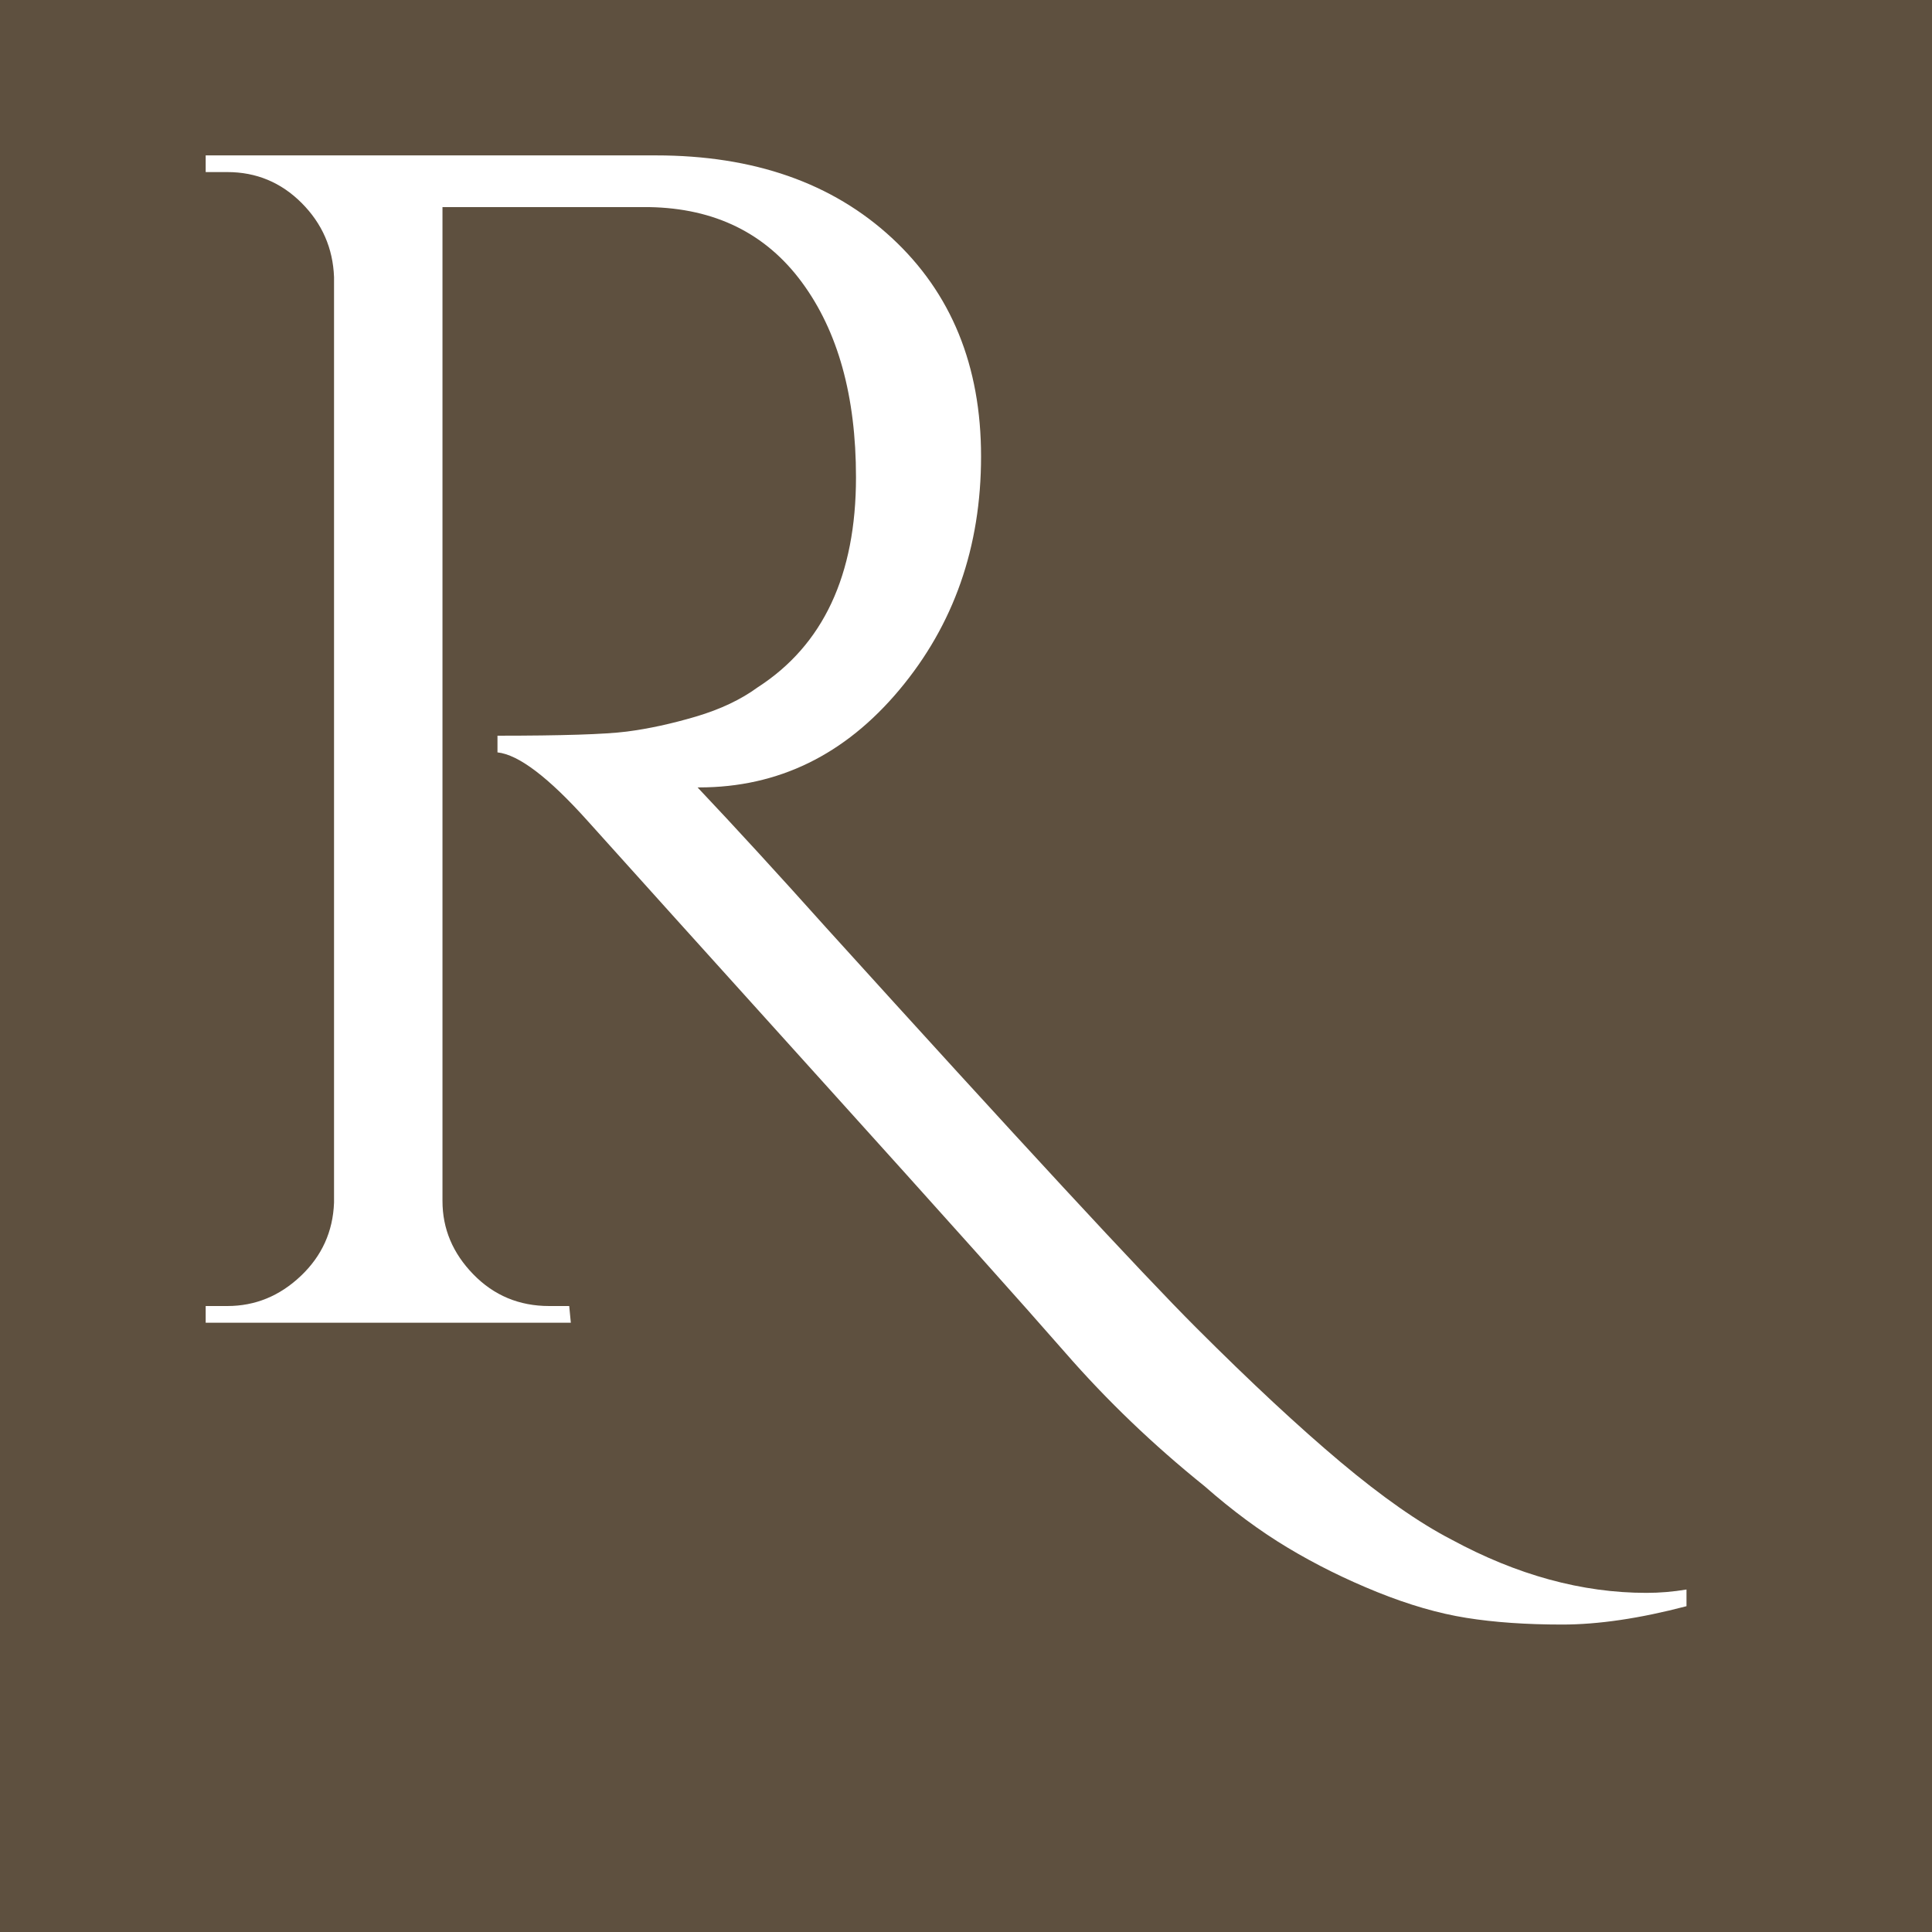
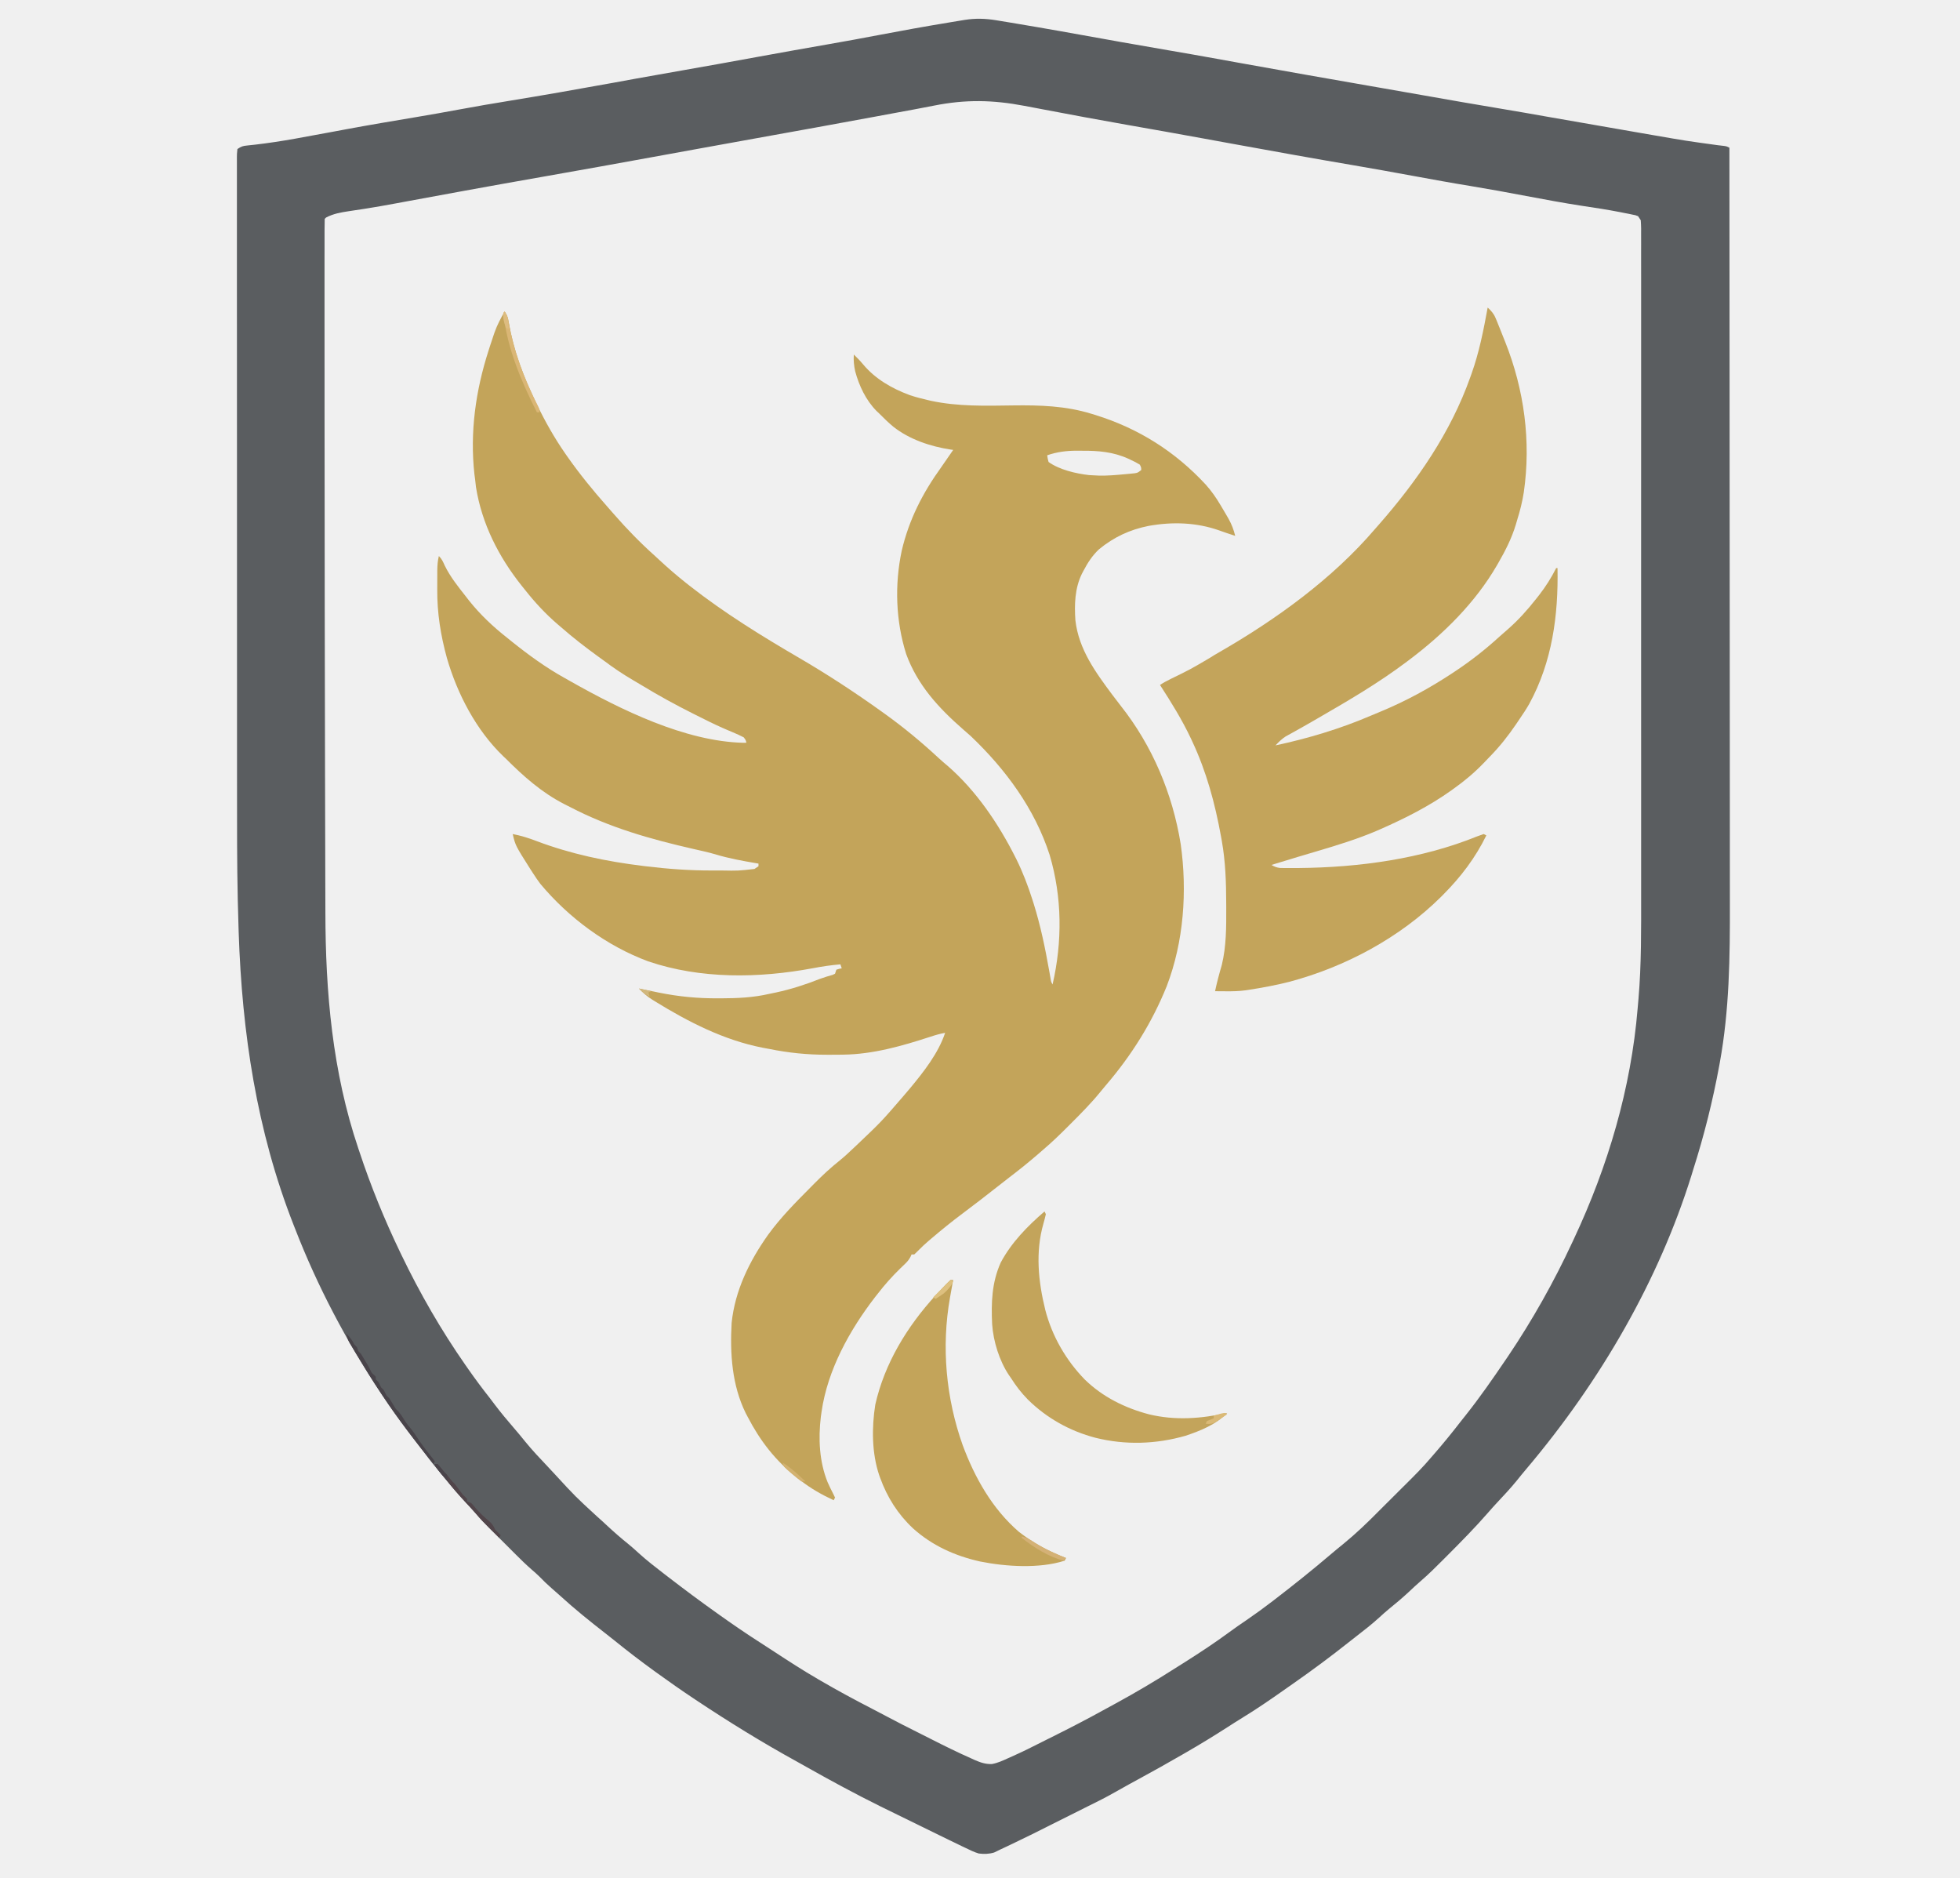
- <svg xmlns="http://www.w3.org/2000/svg" width="32" height="32" viewBox="0 0 375 375">
-   <rect width="375" height="375" fill="#5e503f" />
-   <g fill="#ffffff" transform="translate(-19.5021, 296.7373) scale(0.8) translate(50, -50)">
-     <path d="M 383.562 68.781 C 372.227 71.75 362.176 73.234 353.406 73.234 C 344.645 73.234 336.891 72.691 330.141 71.609 C 323.398 70.535 316.188 68.445 308.5 65.344 C 300.812 62.238 293.594 58.66 286.844 54.609 C 280.102 50.566 273.363 45.582 266.625 39.656 C 254.219 29.676 242.957 18.883 232.844 7.281 C 222.727 -4.312 203.238 -26.086 174.375 -58.047 C 145.52 -90.016 126.367 -111.258 116.922 -121.781 C 107.484 -132.301 100.203 -137.832 95.078 -138.375 L 95.078 -142.422 C 110.723 -142.422 121.176 -142.754 126.438 -143.422 C 131.695 -144.098 137.289 -145.312 143.219 -147.062 C 149.156 -148.82 154.148 -151.188 158.203 -154.156 C 174.109 -164.406 182.062 -181.395 182.062 -205.125 C 182.062 -224.82 177.676 -240.602 168.906 -252.469 C 160.145 -264.332 147.805 -270.398 131.891 -270.672 L 81.734 -270.672 L 81.734 -29.531 C 81.734 -22.789 84.227 -16.859 89.219 -11.734 C 94.207 -6.609 100.344 -4.047 107.625 -4.047 L 112.484 -4.047 L 112.875 0 L 24.281 0 L 24.281 -4.047 L 29.531 -4.047 C 36.281 -4.047 42.219 -6.473 47.344 -11.328 C 52.469 -16.18 55.16 -22.113 55.422 -29.125 L 55.422 -253.688 C 55.16 -260.695 52.535 -266.695 47.547 -271.688 C 42.555 -276.676 36.551 -279.172 29.531 -279.172 L 24.281 -279.172 L 24.281 -283.219 L 133.516 -283.219 C 157.254 -283.219 176.336 -276.539 190.766 -263.188 C 205.191 -249.832 212.406 -232.164 212.406 -210.188 C 212.406 -188.207 205.797 -169.328 192.578 -153.547 C 179.367 -137.766 163.188 -129.875 144.031 -129.875 C 144.031 -129.875 143.895 -129.875 143.625 -129.875 C 152.801 -120.164 163.188 -108.836 174.781 -95.891 C 221.445 -44.367 251.383 -12.004 264.594 1.203 C 277.812 14.422 289.477 25.281 299.594 33.781 C 309.719 42.281 318.688 48.551 326.5 52.594 C 342.414 61.227 358.195 65.547 373.844 65.547 C 377.082 65.547 380.32 65.273 383.562 64.734 Z M 383.562 68.781 " />
-   </g>
+ <svg xmlns="http://www.w3.org/2000/svg" version="1.1" width="496" height="475">
+   <svg width="496" zoomAndPan="magnify" viewBox="0 0 372 356.25" height="475" preserveAspectRatio="xMidYMid meet" version="1.2">
+     <g id="SvgjsG1005">
+       <path style=" stroke:none;fill-rule:nonzero;fill:#5a5d60;fill-opacity:1;" d="M 188.996 3.832 L 189.57 3.926 C 190.211 4.031 190.852 4.137 191.492 4.242 L 192.895 4.477 C 198.523 5.41 204.137 6.426 209.75 7.434 L 212.039 7.844 L 212.609 7.949 C 215.676 8.496 218.742 9.031 221.809 9.551 C 224.867 10.074 227.926 10.609 230.98 11.164 C 232.332 11.41 233.684 11.652 235.039 11.898 L 235.867 12.047 C 243.781 13.477 251.699 14.867 259.621 16.246 L 261.68 16.605 L 262.195 16.695 C 264.723 17.137 267.25 17.578 269.777 18.023 C 277.379 19.363 277.379 19.363 284.988 20.648 C 287.855 21.121 290.719 21.629 293.582 22.133 C 299.531 23.18 305.48 24.219 311.438 25.242 C 312.281 25.387 313.125 25.531 313.969 25.68 C 320 26.727 320 26.727 326.062 27.559 L 326.715 27.633 L 327.273 27.699 C 327.723 27.773 327.723 27.773 328.234 28.027 C 328.246 42.836 328.258 57.641 328.266 72.449 L 328.266 73.117 C 328.273 80.469 328.273 87.82 328.277 95.172 C 328.281 102.707 328.285 110.242 328.293 117.777 C 328.301 126.629 328.305 135.48 328.309 144.328 L 328.309 144.984 C 328.309 148.445 328.312 151.906 328.316 155.367 C 328.32 158.855 328.32 162.348 328.32 165.836 C 328.32 167.723 328.32 169.609 328.324 171.496 C 328.348 181.613 328.234 191.648 326.414 201.633 L 326.305 202.234 C 325.07 208.926 323.422 215.512 321.352 221.992 C 321.234 222.371 321.117 222.75 321.004 223.133 C 314.863 242.773 303.961 261.887 289.648 278.809 C 289.039 279.523 288.453 280.25 287.867 280.98 C 286.688 282.43 285.414 283.785 284.137 285.148 C 283.578 285.746 283.031 286.352 282.5 286.969 C 279.953 289.898 277.227 292.652 274.484 295.398 L 274.031 295.852 C 272.57 297.32 271.113 298.777 269.539 300.121 C 268.836 300.723 268.168 301.359 267.492 301.992 C 266.25 303.148 264.973 304.238 263.648 305.301 C 262.996 305.836 262.379 306.391 261.758 306.961 C 260.344 308.25 258.84 309.418 257.328 310.586 C 256.879 310.934 256.434 311.285 255.988 311.637 C 252.574 314.344 249.082 316.941 245.508 319.434 C 244.82 319.91 244.137 320.395 243.453 320.875 C 241.008 322.594 238.555 324.281 236.004 325.84 C 234.957 326.48 233.922 327.145 232.887 327.809 C 230.297 329.473 227.68 331.074 225.008 332.609 L 224.391 332.965 C 221.637 334.559 218.859 336.113 216.059 337.633 C 214.859 338.281 213.66 338.941 212.473 339.617 C 211.047 340.43 209.609 341.215 208.137 341.941 L 206.484 342.766 C 205.441 343.285 204.398 343.809 203.359 344.332 C 195.02 348.516 195.02 348.516 191.668 350.117 L 190.977 350.445 C 190.586 350.633 190.191 350.816 189.797 350.996 C 189.422 351.172 189.051 351.352 188.684 351.539 C 187.691 351.832 186.781 351.859 185.758 351.727 C 184.895 351.465 184.109 351.086 183.305 350.691 L 182.547 350.332 C 181.77 349.961 180.996 349.586 180.223 349.207 C 179.566 348.887 178.906 348.566 178.25 348.246 C 174.715 346.527 171.184 344.801 167.66 343.059 L 167.066 342.766 C 164.695 341.594 162.344 340.379 160.012 339.125 L 159.547 338.875 C 157.453 337.75 155.371 336.609 153.305 335.438 C 152.641 335.059 151.973 334.684 151.301 334.316 C 144.715 330.695 138.328 326.754 132.07 322.59 L 131.594 322.273 C 129.309 320.75 127.066 319.18 124.84 317.57 C 124.617 317.41 124.395 317.25 124.168 317.086 C 121.598 315.223 119.086 313.305 116.621 311.305 C 116.039 310.836 115.449 310.375 114.859 309.914 C 111.922 307.625 109.012 305.293 106.266 302.773 C 105.738 302.293 105.199 301.82 104.656 301.355 C 103.859 300.664 103.117 299.934 102.379 299.18 C 101.918 298.727 101.441 298.305 100.949 297.883 C 99.883 296.957 98.883 295.984 97.887 294.984 L 97.34 294.441 C 96.965 294.062 96.59 293.688 96.211 293.309 C 95.641 292.738 95.07 292.168 94.496 291.598 L 93.395 290.492 L 92.883 289.984 C 91.906 289 90.965 287.984 90.062 286.934 C 89.449 286.227 88.809 285.547 88.168 284.867 C 87.023 283.637 85.926 282.363 84.875 281.055 C 84.289 280.328 83.688 279.621 83.086 278.91 C 81.836 277.41 80.668 275.859 79.508 274.293 C 78.832 273.387 78.145 272.492 77.453 271.598 C 75.754 269.395 74.129 267.133 72.59 264.812 L 72.258 264.312 C 65.754 254.539 60.273 244.148 56.023 233.207 L 55.711 232.418 C 48.707 214.551 45.941 196.004 45.301 176.945 L 45.27 175.941 C 45.035 168.988 44.988 162.039 44.992 155.082 C 44.992 153.547 44.992 152.012 44.988 150.48 C 44.984 146.977 44.984 143.477 44.984 139.973 C 44.988 136.293 44.984 132.609 44.984 128.93 C 44.98 123.473 44.98 118.016 44.98 112.559 L 44.98 106.973 C 44.984 100.477 44.98 93.98 44.977 87.484 C 44.969 79.371 44.965 71.258 44.969 63.152 L 44.969 62.57 C 44.969 59.672 44.969 56.773 44.965 53.879 C 44.961 50.594 44.961 47.312 44.965 44.027 C 44.969 42.352 44.969 40.68 44.965 39.004 C 44.961 37.473 44.961 35.945 44.965 34.414 C 44.965 33.859 44.965 33.301 44.965 32.746 C 44.961 31.996 44.965 31.246 44.965 30.496 L 44.961 29.832 C 44.965 29.23 44.965 29.23 45.062 28.281 C 45.82 27.777 46.07 27.695 46.934 27.609 L 47.629 27.535 L 48.391 27.453 C 50.961 27.156 53.508 26.762 56.055 26.309 L 56.605 26.207 C 58.688 25.832 60.766 25.453 62.844 25.062 L 65.148 24.633 L 65.738 24.523 C 70.113 23.711 74.5 22.973 78.887 22.238 C 81.672 21.77 84.449 21.285 87.223 20.766 C 90.371 20.176 93.531 19.645 96.691 19.129 C 102.965 18.105 109.223 17.008 115.473 15.871 L 116.074 15.766 C 117.625 15.48 119.18 15.199 120.734 14.914 C 123.66 14.383 126.59 13.863 129.523 13.355 C 134.371 12.516 139.211 11.629 144.051 10.746 C 148.473 9.941 152.895 9.145 157.324 8.379 C 160.5 7.832 163.664 7.242 166.828 6.641 C 171.172 5.812 175.516 5.027 179.879 4.309 L 180.578 4.191 C 181.234 4.082 181.891 3.973 182.547 3.867 C 182.734 3.836 182.922 3.805 183.117 3.773 C 185.121 3.457 186.992 3.504 188.996 3.832 M 177.309 20.035 C 174.82 20.531 172.324 20.984 169.832 21.441 C 168.625 21.664 167.418 21.887 166.211 22.113 C 158.613 23.523 151.004 24.895 143.398 26.262 C 139.699 26.926 136.004 27.594 132.312 28.266 C 129.844 28.715 127.379 29.164 124.914 29.613 C 117.602 30.945 110.289 32.27 102.965 33.551 C 98.086 34.406 93.203 35.281 88.328 36.168 L 87.41 36.336 C 83.812 36.988 80.215 37.648 76.621 38.32 L 75.449 38.539 C 73.398 38.922 71.348 39.285 69.285 39.609 L 68.727 39.695 C 67.867 39.828 67.004 39.961 66.141 40.086 C 64.609 40.32 63.262 40.559 61.883 41.281 L 61.629 41.535 C 61.605 42.312 61.594 43.086 61.598 43.859 L 61.598 44.613 C 61.594 45.457 61.598 46.297 61.598 47.141 L 61.594 48.957 C 61.594 50.453 61.594 51.949 61.594 53.445 C 61.594 54.688 61.594 55.93 61.594 57.172 L 61.594 58.809 C 61.594 63.125 61.594 67.441 61.598 71.758 L 61.598 77.27 C 61.602 90.09 61.613 102.906 61.633 115.723 C 61.645 126.035 61.66 136.344 61.691 146.656 L 61.691 147.242 L 61.695 147.828 L 61.695 148.41 L 61.699 149.574 C 61.707 152.457 61.711 155.336 61.719 158.215 C 61.723 161.496 61.73 164.773 61.742 168.055 C 61.75 169.719 61.754 171.387 61.758 173.055 C 61.773 188.316 63.09 203.363 68 217.914 L 68.246 218.645 C 70.391 225.113 72.953 231.398 75.902 237.539 L 76.184 238.125 C 79.672 245.383 83.734 252.438 88.344 259.043 C 88.523 259.301 88.703 259.559 88.887 259.82 C 90.199 261.695 91.562 263.527 92.98 265.32 C 93.289 265.73 93.598 266.137 93.906 266.547 C 95.043 268.043 96.234 269.484 97.469 270.906 C 98.23 271.785 98.977 272.68 99.703 273.59 C 101.051 275.246 102.516 276.785 103.984 278.336 C 104.438 278.816 104.891 279.301 105.336 279.789 C 109.18 283.965 109.18 283.965 113.352 287.805 C 113.934 288.309 114.496 288.828 115.059 289.355 C 116.441 290.648 117.855 291.883 119.332 293.066 C 119.984 293.602 120.605 294.156 121.223 294.727 C 122.785 296.145 124.445 297.426 126.113 298.711 L 126.723 299.18 C 129.793 301.543 132.895 303.859 136.055 306.102 L 136.68 306.547 C 139.191 308.332 141.727 310.07 144.324 311.73 C 145.195 312.285 146.062 312.848 146.926 313.418 C 149.641 315.199 152.359 316.961 155.172 318.59 L 155.758 318.934 C 159.016 320.836 162.328 322.617 165.684 324.344 C 166.562 324.801 167.438 325.262 168.309 325.723 C 170.254 326.754 172.211 327.762 174.184 328.738 C 175.035 329.16 175.883 329.59 176.73 330.023 C 179.246 331.301 181.773 332.551 184.355 333.691 L 185.004 333.988 C 186.094 334.457 187.074 334.809 188.289 334.746 C 189.379 334.547 190.359 334.086 191.363 333.629 L 192.074 333.312 C 194 332.453 195.887 331.527 197.762 330.562 C 198.406 330.234 199.059 329.91 199.707 329.59 C 203.113 327.902 206.492 326.145 209.82 324.305 C 210.469 323.949 211.121 323.598 211.773 323.242 C 215.555 321.18 219.262 318.988 222.895 316.668 C 223.59 316.227 224.285 315.789 224.984 315.352 C 227.848 313.539 230.652 311.688 233.383 309.676 C 234.43 308.906 235.496 308.172 236.574 307.441 C 238.273 306.277 239.941 305.066 241.574 303.809 L 242.086 303.414 C 245.582 300.723 249.027 297.973 252.387 295.113 C 253.25 294.379 254.121 293.656 255.004 292.945 C 257.379 291.004 259.562 288.91 261.711 286.73 C 262.516 285.926 263.324 285.117 264.133 284.316 C 264.73 283.723 265.328 283.125 265.922 282.531 C 266.234 282.219 266.547 281.91 266.863 281.598 C 268.516 279.957 270.152 278.32 271.652 276.535 C 271.898 276.25 272.148 275.965 272.395 275.68 C 274.043 273.777 275.625 271.836 277.164 269.844 C 277.516 269.395 277.867 268.953 278.223 268.508 C 280.867 265.18 283.281 261.699 285.668 258.184 L 286.211 257.391 C 290.848 250.504 294.914 243.281 298.414 235.754 L 298.746 235.043 C 305.191 221.297 309.559 206.547 310.816 191.395 C 310.871 190.785 310.922 190.172 310.977 189.559 C 311.543 182.941 311.484 176.32 311.48 169.684 C 311.477 168.141 311.48 166.602 311.48 165.059 C 311.484 161.719 311.484 158.379 311.48 155.039 C 311.48 152.121 311.48 149.203 311.48 146.285 L 311.48 143.328 C 311.48 135.949 311.48 128.57 311.477 121.191 C 311.477 114.637 311.477 108.082 311.477 101.527 C 311.48 93.363 311.48 85.199 311.48 77.035 L 311.48 76.449 C 311.48 73.527 311.48 70.609 311.48 67.688 C 311.484 64.371 311.48 61.055 311.48 57.738 C 311.477 56.047 311.477 54.355 311.48 52.664 C 311.48 51.117 311.48 49.57 311.477 48.023 C 311.477 47.461 311.477 46.898 311.48 46.336 C 311.48 45.578 311.48 44.82 311.477 44.059 L 311.48 43.391 C 311.477 42.855 311.445 42.324 311.41 41.793 L 310.902 41.027 C 310.398 40.824 310.398 40.824 309.801 40.719 L 309.098 40.57 L 308.32 40.422 L 307.492 40.254 C 305.066 39.781 302.629 39.41 300.188 39.047 C 296.684 38.512 293.199 37.855 289.715 37.203 C 284.395 36.203 284.395 36.203 279.059 35.293 C 275.461 34.711 271.875 34.051 268.289 33.395 C 264.449 32.691 260.605 31.992 256.758 31.34 C 249.094 30.043 241.449 28.656 233.805 27.266 L 233.27 27.168 C 231.66 26.875 230.047 26.578 228.434 26.285 C 223.59 25.402 218.738 24.535 213.887 23.688 C 208.523 22.75 203.172 21.746 197.824 20.73 L 196.285 20.438 C 195.656 20.32 195.031 20.203 194.402 20.082 C 188.441 18.953 183.27 18.848 177.309 20.035 " />
+       <path style=" stroke:none;fill-rule:nonzero;fill:#c3a45a;fill-opacity:1;" d="M 95.785 59.121 C 96.297 59.891 96.402 60.27 96.551 61.16 C 97.504 66.566 99.258 71.258 101.629 76.184 L 101.887 76.715 C 103.457 79.977 105.23 83.117 107.301 86.094 L 107.648 86.594 C 109.992 89.934 112.566 93.094 115.27 96.145 C 115.695 96.625 116.117 97.109 116.539 97.594 C 118.988 100.395 121.551 103.035 124.328 105.512 C 124.586 105.75 124.844 105.984 125.102 106.227 C 126.746 107.754 128.43 109.215 130.191 110.609 C 130.434 110.801 130.676 110.992 130.926 111.191 C 137.457 116.309 144.551 120.691 151.715 124.867 C 157.113 128.016 162.328 131.438 167.406 135.078 L 168.016 135.516 C 171.609 138.102 174.949 140.875 178.195 143.887 C 178.75 144.391 179.316 144.887 179.895 145.367 C 185.277 150.047 189.508 156.32 192.703 162.652 L 192.938 163.117 C 194.148 165.582 195.121 168.129 195.953 170.746 L 196.219 171.582 C 197.496 175.695 198.359 179.852 199.109 184.09 L 199.262 184.941 L 199.395 185.703 C 199.492 186.309 199.492 186.309 199.773 186.816 C 201.645 178.707 201.598 170.25 199.223 162.246 C 196.383 153.461 190.863 145.98 184.227 139.664 C 183.75 139.238 183.27 138.812 182.781 138.398 C 178.152 134.355 174.129 129.992 171.992 124.117 C 170.004 117.836 169.773 110.953 171.145 104.5 C 172.527 98.605 175.102 93.574 178.621 88.688 C 179.051 88.07 179.48 87.445 179.91 86.824 L 180.492 85.984 L 180.914 85.375 L 180.461 85.316 C 176.609 84.727 172.629 83.406 169.539 80.969 C 168.605 80.191 167.75 79.355 166.895 78.492 L 166.324 77.949 C 164.336 75.922 163.035 73.172 162.309 70.449 C 162.074 69.367 161.977 68.379 162.051 67.277 C 162.668 67.875 163.254 68.465 163.797 69.125 C 166.129 71.922 169.289 73.73 172.68 74.984 C 173.773 75.352 174.883 75.633 176.008 75.898 L 176.641 76.047 C 181.809 77.164 187.059 77.008 192.316 76.934 C 197.387 76.867 202.285 77.016 207.168 78.527 L 207.93 78.758 C 216.086 81.297 223.039 85.684 228.844 91.957 C 229.918 93.16 230.812 94.434 231.633 95.824 L 231.938 96.332 C 232.262 96.871 232.578 97.414 232.895 97.961 L 233.184 98.465 C 233.773 99.52 234.148 100.516 234.438 101.688 L 233.484 101.371 L 232.844 101.16 C 232.371 101 231.898 100.836 231.426 100.664 C 227.086 99.121 222.496 98.988 217.98 99.801 C 214.402 100.516 211.395 101.93 208.582 104.238 C 207.316 105.43 206.441 106.781 205.637 108.316 L 205.336 108.887 C 203.988 111.66 203.898 114.719 204.109 117.746 C 204.754 123.234 207.914 127.547 211.121 131.855 C 211.637 132.551 212.164 133.238 212.699 133.918 C 218.723 141.527 222.547 150.613 224.094 160.188 C 225.355 169.113 224.676 178.715 221.434 187.156 C 218.629 194.098 214.738 200.297 209.867 205.969 C 209.5 206.398 209.137 206.836 208.781 207.281 C 207.035 209.418 205.102 211.359 203.152 213.309 L 202.73 213.73 C 201.195 215.266 199.648 216.766 197.992 218.168 C 197.703 218.418 197.414 218.672 197.129 218.922 C 195.312 220.492 193.445 222.004 191.531 223.453 C 190.789 224.02 190.059 224.598 189.324 225.176 C 187.121 226.914 184.898 228.629 182.648 230.309 C 180.637 231.816 178.688 233.391 176.773 235.023 L 176.324 235.402 C 175.586 236.035 174.887 236.68 174.211 237.379 L 173.523 238.047 L 173.012 238.047 L 172.805 238.508 C 172.504 239.066 172.211 239.414 171.754 239.852 L 171.305 240.285 L 170.828 240.742 C 169.316 242.227 167.934 243.758 166.641 245.441 L 166.082 246.148 C 161.25 252.406 157.07 259.969 155.934 267.871 L 155.797 268.828 C 155.293 272.996 155.496 277.371 157.082 281.281 C 157.43 282.059 157.801 282.824 158.195 283.578 L 158.484 284.184 L 158.23 284.691 C 155.926 283.617 153.859 282.453 151.855 280.867 L 151.141 280.309 C 147.117 277.098 144.273 273.426 141.918 268.891 L 141.535 268.168 C 138.914 262.84 138.539 256.879 138.859 251.047 C 139.492 244.898 142.246 239.293 145.785 234.312 C 148.141 231.062 150.941 228.234 153.762 225.395 C 154.027 225.125 154.293 224.859 154.559 224.59 C 156.094 223.035 157.66 221.586 159.371 220.219 C 160.305 219.461 161.18 218.648 162.051 217.816 L 162.598 217.301 C 167.277 212.855 167.277 212.855 171.484 207.973 C 171.902 207.477 172.32 206.984 172.742 206.492 C 175.316 203.395 178.098 199.852 179.383 195.992 C 178.426 196.164 177.527 196.422 176.602 196.73 C 171.238 198.477 165.707 200.07 160.023 200.133 L 159.453 200.141 C 158.844 200.145 158.234 200.148 157.625 200.152 L 156.992 200.152 C 153.246 200.156 149.668 199.797 145.996 199.051 C 145.578 198.973 145.164 198.898 144.75 198.82 C 137.398 197.387 130.641 193.918 124.312 190.02 L 123.824 189.719 C 122.836 189.098 122.062 188.43 121.27 187.582 L 121.797 187.691 C 122.602 187.859 123.41 188.023 124.219 188.188 L 125.043 188.359 C 128.805 189.121 132.418 189.465 136.246 189.445 L 136.895 189.445 C 139.996 189.434 142.965 189.305 145.996 188.602 C 146.43 188.512 146.863 188.422 147.301 188.332 C 150.176 187.711 152.898 186.832 155.633 185.75 C 156.422 185.457 157.227 185.223 158.035 184.992 L 158.484 184.777 L 158.738 184.016 C 159.266 183.84 159.266 183.84 159.758 183.758 L 159.504 182.996 C 157.723 183.145 155.984 183.406 154.23 183.742 C 143.996 185.645 132.996 185.816 123.027 182.43 C 115.129 179.5 107.922 174.16 102.535 167.699 C 102.043 167.039 101.578 166.359 101.137 165.664 L 100.617 164.863 C 97.82 160.441 97.82 160.441 97.312 158.27 C 98.879 158.578 100.32 159.016 101.805 159.594 C 108.426 162.086 115.062 163.469 122.066 164.324 L 122.742 164.406 C 126.871 164.906 130.961 165.195 135.121 165.188 C 135.738 165.184 136.355 165.188 136.977 165.188 C 140.102 165.246 140.102 165.246 143.191 164.898 L 143.957 164.387 L 143.957 163.879 L 143.496 163.801 C 140.891 163.355 138.328 162.898 135.793 162.125 C 134.422 161.723 133.02 161.422 131.625 161.105 C 123.441 159.238 115.672 157.043 108.199 153.145 C 107.812 152.945 107.426 152.75 107.039 152.559 C 102.824 150.391 99.363 147.324 96.039 143.996 L 95.5 143.488 C 90.371 138.559 86.793 131.672 84.824 124.883 C 83.637 120.547 82.953 116.34 82.988 111.84 C 82.992 111.223 82.992 110.605 82.992 109.984 L 82.996 108.793 L 82.996 108.238 C 83.008 107.297 83.07 106.426 83.293 105.512 C 83.875 106.09 84.074 106.582 84.41 107.328 C 85.461 109.469 86.918 111.289 88.391 113.156 L 89 113.941 C 91.145 116.641 93.59 118.934 96.293 121.059 C 96.566 121.277 96.84 121.496 97.109 121.719 C 100.324 124.293 103.641 126.715 107.254 128.707 C 107.609 128.906 107.961 129.105 108.316 129.309 C 117.816 134.672 130.02 140.699 141.121 140.957 L 141.66 140.938 C 141.547 140.445 141.547 140.445 141.152 139.918 C 140.484 139.57 139.805 139.258 139.105 138.973 C 138.688 138.797 138.266 138.617 137.848 138.438 L 137.199 138.156 C 135.461 137.398 133.77 136.531 132.07 135.684 L 131.473 135.383 C 128.203 133.746 125.02 132 121.895 130.102 C 121.312 129.75 120.734 129.406 120.148 129.066 C 118.23 127.945 116.422 126.727 114.645 125.391 C 114.266 125.117 113.891 124.844 113.512 124.57 C 111.086 122.809 108.742 120.996 106.488 119.02 L 105.922 118.539 C 103.57 116.531 101.516 114.312 99.605 111.883 L 98.984 111.113 C 94.637 105.652 91.441 99.367 90.336 92.418 C 90.277 91.938 90.223 91.461 90.176 90.984 L 90.043 90 C 89.164 82 90.277 74.129 92.727 66.516 L 92.973 65.742 C 93.199 65.047 93.43 64.355 93.664 63.664 L 93.867 63.066 C 94.363 61.668 95.031 60.402 95.785 59.121 M 198.754 86.395 C 198.844 87.02 198.844 87.02 199.012 87.668 C 201.07 89.145 204.215 89.871 206.703 90.156 C 207.113 90.184 207.523 90.203 207.93 90.219 L 208.531 90.25 C 210.164 90.293 211.785 90.148 213.41 89.996 L 214.094 89.934 L 214.742 89.871 L 215.32 89.812 C 215.91 89.727 215.91 89.727 216.598 89.199 C 216.602 88.715 216.602 88.715 216.34 88.18 C 215.789 87.836 215.219 87.531 214.621 87.27 L 214.156 87.047 C 211.324 85.754 208.426 85.508 205.352 85.535 L 204.363 85.527 C 202.375 85.531 200.637 85.754 198.754 86.395 " />
+       <path style=" stroke:none;fill-rule:nonzero;fill:#c3a45b;fill-opacity:1;" d="M 282.355 58.359 C 283.02 58.98 283.5 59.5 283.848 60.34 L 284.086 60.902 L 284.332 61.512 L 284.594 62.16 C 284.871 62.844 285.145 63.531 285.414 64.219 L 285.684 64.891 C 289.289 73.965 290.605 83.715 289.215 93.395 C 288.934 95.188 288.512 96.898 287.965 98.629 C 287.875 98.938 287.785 99.242 287.695 99.559 C 286.906 102.152 285.746 104.445 284.395 106.785 L 284.094 107.309 C 280.016 114.336 274.027 120.27 267.574 125.137 L 267 125.57 C 261.637 129.609 255.922 132.949 250.113 136.305 L 249.262 136.797 C 248.098 137.465 246.934 138.137 245.758 138.785 L 245.258 139.062 C 244.852 139.293 244.441 139.516 244.031 139.738 C 243.277 140.227 242.699 140.793 242.086 141.449 C 248.219 140.137 254.32 138.316 260.09 135.844 C 260.73 135.57 261.375 135.305 262.02 135.039 C 266.867 133.031 271.352 130.578 275.73 127.688 L 276.293 127.312 C 279.234 125.355 281.949 123.219 284.562 120.836 C 285.105 120.344 285.656 119.863 286.211 119.387 C 288.199 117.645 289.898 115.742 291.531 113.668 L 292.133 112.906 C 293.387 111.285 294.434 109.637 295.355 107.805 L 295.609 107.805 C 295.781 116.754 294.605 125.59 290.258 133.547 C 289.707 134.516 289.105 135.434 288.473 136.352 L 287.789 137.367 C 286.262 139.613 284.641 141.672 282.738 143.609 C 282.355 144 281.977 144.395 281.602 144.793 C 279.871 146.594 278.016 148.156 275.984 149.605 L 275.492 149.961 C 271.285 152.965 266.691 155.289 261.965 157.363 L 261.305 157.652 C 257.523 159.266 253.602 160.453 249.668 161.617 L 247.68 162.207 L 246.406 162.586 C 244.707 163.09 243.012 163.605 241.32 164.133 C 241.895 164.473 242.32 164.641 242.988 164.715 C 243.836 164.723 244.68 164.727 245.527 164.723 L 246.512 164.719 C 257.887 164.613 269.77 163.004 280.355 158.715 C 280.762 158.555 281.176 158.41 281.59 158.27 L 282.102 158.527 C 280.027 162.773 277.273 166.395 273.945 169.742 L 273.547 170.145 C 265.707 177.941 255.34 183.484 244.691 186.316 C 242.152 186.961 239.574 187.438 236.988 187.836 L 236.453 187.918 C 235.18 188.098 233.938 188.121 232.652 188.109 L 232.055 188.105 C 231.574 188.102 231.094 188.098 230.613 188.094 C 230.969 186.414 231.406 184.773 231.891 183.129 C 232.762 179.539 232.746 175.863 232.734 172.195 L 232.73 171.41 C 232.719 167.406 232.594 163.496 231.891 159.547 L 231.73 158.656 C 230.59 152.406 228.984 146.445 226.281 140.684 L 226.02 140.121 C 224.344 136.574 222.293 133.27 220.164 129.98 C 220.844 129.527 221.496 129.18 222.227 128.824 C 225.934 127.012 225.934 127.012 229.488 124.922 C 230.176 124.48 230.875 124.07 231.582 123.664 C 242.25 117.512 252.891 109.832 260.945 100.414 C 261.195 100.129 261.445 99.844 261.695 99.562 C 268.961 91.285 275.336 82.059 279.043 71.613 L 279.273 70.973 C 280.746 66.859 281.57 62.645 282.355 58.359 " />
+       <path style=" stroke:none;fill-rule:nonzero;fill:#c3a45a;fill-opacity:1;" d="M 180.402 242.891 L 180.914 242.891 L 180.828 243.309 C 180.676 244.102 180.539 244.898 180.402 245.695 L 180.305 246.242 C 178.648 255.574 179.539 265.316 182.711 274.23 C 185 280.406 188.34 286.34 193.387 290.688 C 196.117 292.809 199.094 294.422 202.324 295.652 L 202.07 296.16 C 197.258 297.703 190.91 297.297 186.004 296.312 C 181.246 295.25 176.902 293.289 173.277 290.02 C 170.406 287.328 168.387 284.133 167.055 280.453 L 166.871 279.949 C 165.453 275.766 165.438 270.859 166.129 266.531 C 167.891 258.727 172.156 251.746 177.504 245.887 C 177.957 245.395 178.414 244.906 178.875 244.422 L 179.375 243.887 C 179.707 243.543 180.055 243.215 180.402 242.891 " />
+       <path style=" stroke:none;fill-rule:nonzero;fill:#c3a45b;fill-opacity:1;" d="M 198.246 229.891 L 198.5 230.402 C 198.359 231.023 198.199 231.641 198.023 232.25 C 196.492 237.617 197.066 243.203 198.387 248.559 C 199.664 253.523 202.301 258.102 205.875 261.773 C 209.266 265.09 213.52 267.191 218.074 268.387 C 223.035 269.586 227.961 269.219 232.91 268.125 C 230.82 270.316 227.84 271.512 225.008 272.457 C 219.398 274.062 213.59 274.25 207.926 272.84 C 203.059 271.57 198.656 269.109 195.074 265.574 C 193.844 264.32 192.812 262.984 191.875 261.496 C 191.742 261.312 191.613 261.125 191.48 260.934 C 189.672 258.207 188.531 254.559 188.305 251.301 C 188.113 247.199 188.23 243.406 189.93 239.594 C 191.945 235.805 195.016 232.668 198.246 229.891 " />
+       <path style=" stroke:none;fill-rule:nonzero;fill:#49444a;fill-opacity:1;" d="M 65.707 253.086 C 66.395 253.727 66.84 254.277 67.238 255.125 L 67.746 255.637 L 68 256.398 L 68.512 256.91 C 68.773 257.332 69.027 257.758 69.277 258.184 L 69.676 258.836 C 70.039 259.457 70.039 259.457 70.297 260 C 70.531 260.5 70.531 260.5 70.965 260.891 L 71.316 261.242 L 71.316 261.754 L 71.824 262.262 L 72.336 263.281 L 72.844 263.793 L 73.355 264.812 L 73.863 265.32 C 74.199 265.836 74.512 266.359 74.828 266.883 C 75.137 267.395 75.137 267.395 75.648 267.871 C 76.062 268.395 76.426 268.914 76.762 269.496 C 77.16 270.137 77.613 270.684 78.102 271.258 C 78.48 271.73 78.809 272.219 79.137 272.727 C 80.176 274.32 81.359 275.805 82.531 277.301 L 82.273 277.809 C 78.859 273.613 75.586 269.316 72.59 264.812 L 72.262 264.316 C 70.68 261.945 69.188 259.523 67.715 257.086 L 67.203 256.242 L 66.727 255.449 L 66.297 254.738 C 66 254.176 65.824 253.711 65.707 253.086 " />
+       <path style=" stroke:none;fill-rule:nonzero;fill:#dab675;fill-opacity:1;" d="M 95.785 59.121 C 96.297 59.891 96.402 60.27 96.551 61.16 C 97.574 66.965 99.539 71.969 102.184 77.223 C 102.41 77.73 102.41 77.73 102.41 78.238 L 101.902 78.238 C 98.926 72.363 96.223 65.996 95.527 59.379 Z M 95.785 59.121 " />
+       <path style=" stroke:none;fill-rule:nonzero;fill:#51454a;fill-opacity:1;" d="M 82.531 277.809 L 83.039 277.809 C 83.367 278.188 83.695 278.562 84.004 278.953 C 84.332 279.375 84.332 279.375 84.824 279.848 L 85.844 281.125 L 86.352 281.633 C 86.738 282.141 87.113 282.656 87.492 283.168 C 87.867 283.676 87.867 283.676 88.312 284.086 L 88.648 284.438 L 88.648 284.945 L 89.41 285.203 C 89.797 285.602 89.797 285.602 90.207 286.109 C 91.059 287.117 91.988 287.961 93 288.805 C 93.496 289.285 93.715 289.68 94 290.301 C 94.328 290.648 94.668 290.988 95.02 291.32 L 94.766 291.828 C 91.418 288.531 91.418 288.531 90.141 287.023 C 89.629 286.434 89.102 285.867 88.57 285.297 C 87.082 283.703 85.668 282.07 84.312 280.359 L 83.777 279.684 C 82.863 278.527 82.863 278.527 82.531 278.066 Z M 82.531 277.809 " />
+       <path style=" stroke:none;fill-rule:nonzero;fill:#d4b176;fill-opacity:1;" d="M 193.914 291.574 C 194.895 291.738 195.57 292.211 196.398 292.754 C 198.273 293.953 200.27 294.809 202.324 295.652 L 201.812 296.16 C 198.895 295.336 196.293 293.691 193.914 291.828 Z M 193.914 291.574 " />
+       <path style=" stroke:none;fill-rule:nonzero;fill:#ddc07f;fill-opacity:1;" d="M 180.402 242.891 L 180.914 243.145 C 180.516 244.129 179.906 244.734 179.129 245.441 C 178.629 245.805 178.121 246.133 177.602 246.461 L 177.09 246.203 Z M 180.402 242.891 " />
+       <path style=" stroke:none;fill-rule:nonzero;fill:#dab976;fill-opacity:1;" d="M 232.398 268.125 L 232.91 268.379 C 232.469 268.68 232.031 268.977 231.586 269.273 L 230.844 269.773 C 230.105 270.164 230.105 270.164 229.375 270.219 L 228.832 270.164 L 229.086 269.652 C 229.504 269.469 229.93 269.301 230.359 269.145 L 230.359 268.633 C 230.688 268.543 231.02 268.453 231.348 268.363 L 231.902 268.211 Z M 232.398 268.125 " />
+       <path style=" stroke:none;fill-rule:nonzero;fill:#d3b270;fill-opacity:1;" d="M 148.543 277.555 C 149.652 278.258 150.605 279.016 151.57 279.914 L 152.316 280.602 L 152.875 281.125 L 152.113 281.125 C 151.531 280.695 150.969 280.242 150.422 279.77 L 149.961 279.383 C 149.562 279.043 149.18 278.684 148.797 278.32 Z M 148.543 277.555 " />
+       <path style=" stroke:none;fill-rule:nonzero;fill:#ddbc80;fill-opacity:1;" d="M 95.785 59.121 C 96.32 59.93 96.379 60.273 96.453 61.211 L 96.512 61.906 L 96.547 62.438 L 96.039 62.18 C 95.648 61.223 95.441 60.414 95.527 59.379 Z M 95.785 59.121 " />
+       <path style=" stroke:none;fill-rule:nonzero;fill:#49444a;fill-opacity:1;" d="M 82.531 277.809 L 83.039 277.809 C 83.367 278.188 83.695 278.562 84.004 278.953 C 84.332 279.375 84.332 279.375 84.824 279.848 C 84.984 280.52 84.984 280.52 85.078 281.125 C 84.078 280.18 83.297 279.207 82.531 278.066 Z M 82.531 277.809 " />
+       <path style=" stroke:none;fill-rule:nonzero;fill:#d1b77c;fill-opacity:1;" d="M 121.27 187.582 L 123.566 188.094 L 123.055 188.348 L 123.309 189.113 C 122.453 188.742 121.906 188.262 121.27 187.582 " />
+     </g>
+   </svg>
+   <style>@media (prefers-color-scheme: light) { :root { filter: none; } }
+ @media (prefers-color-scheme: dark) { :root { filter: none; } }
+ </style>
</svg>
